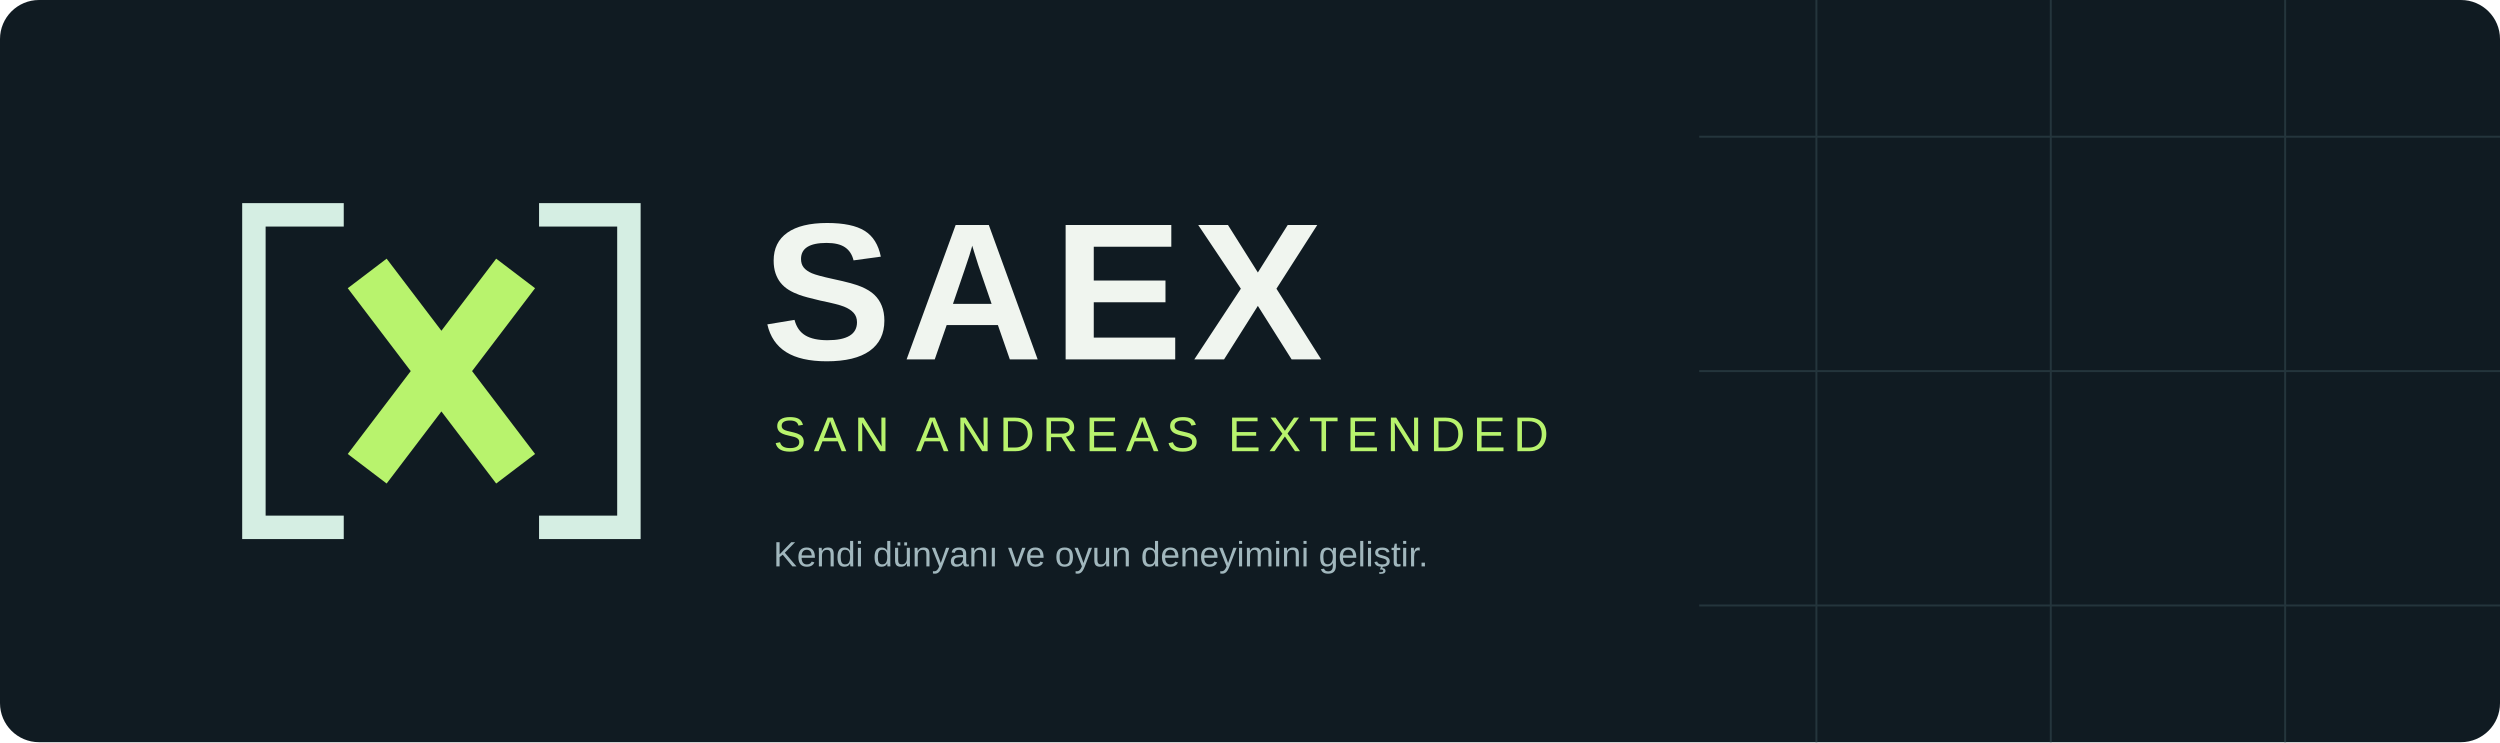
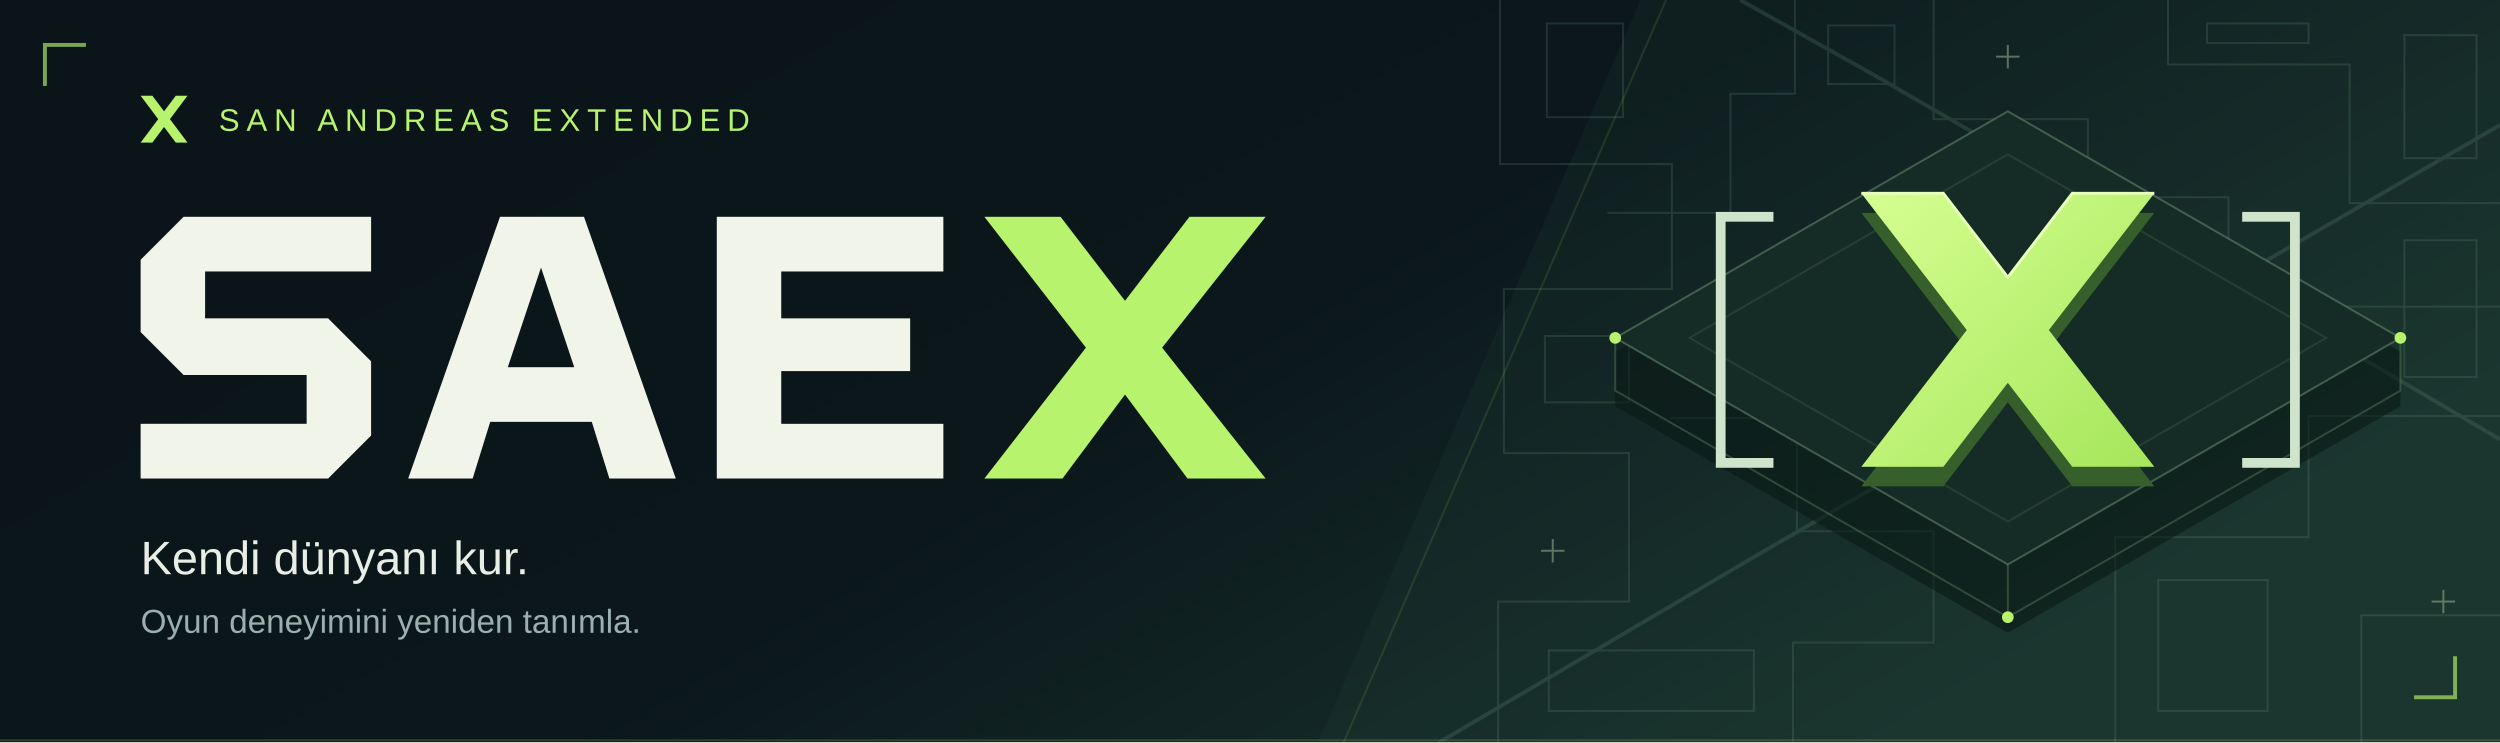
<svg xmlns="http://www.w3.org/2000/svg" width="1280" height="380" viewBox="0 0 1280 380" role="img" aria-labelledby="title desc">
-   <rect width="1280" height="380" rx="20" fill="#101b22" />
-   <path d="M1050 0v380M1170 0v380M930 0v380M870 70h410M870 190h410M870 310h410" stroke="#24353c" stroke-width="1" />
-   <path d="M176 110h-46v160h46m100-160h46v160h-46" fill="none" stroke="#d5eee3" stroke-width="12" />
-   <path d="M188 140l76 100m0-100l-76 100" fill="none" stroke="#b8f36d" stroke-width="25" />
-   <text x="390" y="184" fill="#f0f5ef" font-family="Segoe UI,Arial,sans-serif" font-weight="700" font-size="100" letter-spacing="5">SAEX</text>
-   <text x="396" y="231" fill="#b8f36d" font-family="Segoe UI,Arial,sans-serif" font-size="25" letter-spacing="4">SAN ANDREAS EXTENDED</text>
-   <text x="396" y="290" fill="#a1b7bd" font-family="Segoe UI,Arial,sans-serif" font-size="18">Kendi dünyanı ve oyun deneyimini geliştir.</text>
+   <defs>
+     <linearGradient id="background" x1="0" y1="0" x2="1" y2="0.5">
+       <stop stop-color="#0b1418" />
+       <stop offset="0.58" stop-color="#0b171b" />
+       <stop offset="1" stop-color="#19332d" />
+     </linearGradient>
+     <linearGradient id="emblem" x1="0" y1="0" x2="1" y2="1">
+       <stop stop-color="#d5ff91" />
+       <stop offset="1" stop-color="#a6e65b" />
+     </linearGradient>
+   </defs>
+   <g id="background-field">
+     <rect width="1280" height="380" fill="url(#background)" />
+     <path d="M840 0h440v380H675z" fill="#244437" opacity="0.18" />
+     <path d="M853 0 688 380" fill="none" stroke="#aeea74" stroke-opacity="0.12" />
+     <path d="M0 379h1280" stroke="#b8f36d" stroke-opacity="0.18" />
+   </g>
+   <g id="district-map" fill="none" stroke="#6f9c80" stroke-width="1" opacity="0.2">
+     <path d="M768 0v84h88v64h-86v84h64v76h-67v72M919 0v48h-33v61h-63M990 0v61h79v40h72v56h139M1110 0v33h93v71h77M1280 213h-98v62h-99v105M1209 380V315h71M918 380v-51h72v-57h-70v-58h-65" />
+     <path d="M792 12h39v48h-39zM936 13h34v30h-34zM1130 12h52v10h-52zM1231 18h37v63h-37zM1231 123h37v70h-37zM1105 297h56v67h-56zM793 333h105v31H793zM791 172h43v34h-43z" />
+     <path d="m737 380 163-96 237-137 143-83M891 0l66 37 245 142 78 46" stroke-width="2" />
+   </g>
+   <g id="brand-heading" fill="#b8f36d">
+     <path d="M72 49h6l6 8 6-8h6l-9 12 9 12h-6l-6-8-6 8h-6l9-12z" />
+     <text x="112" y="67" font-family="Arial,Helvetica,sans-serif" font-size="16" letter-spacing="3.5">SAN ANDREAS EXTENDED</text>
+   </g>
+   <g id="saex-wordmark" transform="translate(72 111)" fill="#f0f4e9" aria-label="SAEX">
+     <path id="letter-s" d="M22 0h96v28H33v24h63l22 22v38l-22 22H0v-28h85V81H22L0 59V22z" />
+     <path id="letter-a" transform="translate(137)" fill-rule="evenodd" d="M0 134 47 0h43l47 134h-34l-9-29H42l-9 29zm51-57h34L68 26z" />
+     <path id="letter-e" transform="translate(295)" d="M0 0h116v28H33v24h66v27H33v27h83v28H0z" />
+     <path id="letter-x" transform="translate(432)" d="M0 0h39l33 43 33-43h39L91 67l53 67h-40L72 91l-32 43H0l52-67z" fill="#b8f36d" />
+   </g>
+   <g id="brand-message" font-family="Arial,Helvetica,sans-serif">
+     <text x="72" y="294" fill="#e8ede5" font-size="24">Kendi dünyanı kur.</text>
+     <text x="72" y="324" fill="#9bb0ac" font-size="17">Oyun deneyimini yeniden tanımla.</text>
+   </g>
+   <g id="world-emblem">
+     <path d="m1028 64 201 116v28l-201 116-201-116v-28z" fill="#081512" opacity="0.55" />
+     <path d="m1028 57 201 116-201 116-201-116z" fill="#152b25" stroke="#60846a" stroke-opacity="0.6" />
+     <path d="m1028 79 163 94-163 94-163-94z" fill="none" stroke="#7b9b77" stroke-opacity="0.18" />
+     <path d="m827 173v27l201 116 201-116v-27M1028 289v27" fill="none" stroke="#5a7c5e" stroke-opacity="0.45" />
+     <path d="M908 111h-27v126h27m240-126h27v126h-27" fill="none" stroke="#cfe4cb" stroke-width="5" />
+     <path d="M953 109h42l33 43 33-43h42l-54 70 54 70h-42l-33-43-33 43h-42l54-70z" fill="#365f2b" />
+     <path d="M953 99h42l33 43 33-43h42l-54 70 54 70h-42l-33-43-33 43h-42l54-70z" fill="url(#emblem)" />
+     <path d="M953 99h42l33 43 33-43h42" fill="none" stroke="#e8ffba" stroke-width="1.5" />
+     <g fill="#b8f36d">
+       <circle cx="827" cy="173" r="3" />
+       <circle cx="1229" cy="173" r="3" />
+       <circle cx="1028" cy="316" r="3" />
+     </g>
+     <path d="M1028 23v12m-6-6h12M1251 302v12m-6-6h12M795 276v12m-6-6h12" stroke="#a8c19c" stroke-opacity="0.5" />
+   </g>
+   <g id="edge-details" fill="none" stroke="#b8f36d" stroke-width="2">
+     <path d="M23 44V23h21M1236 357h21v-21" opacity="0.65" />
+   </g>
</svg>
